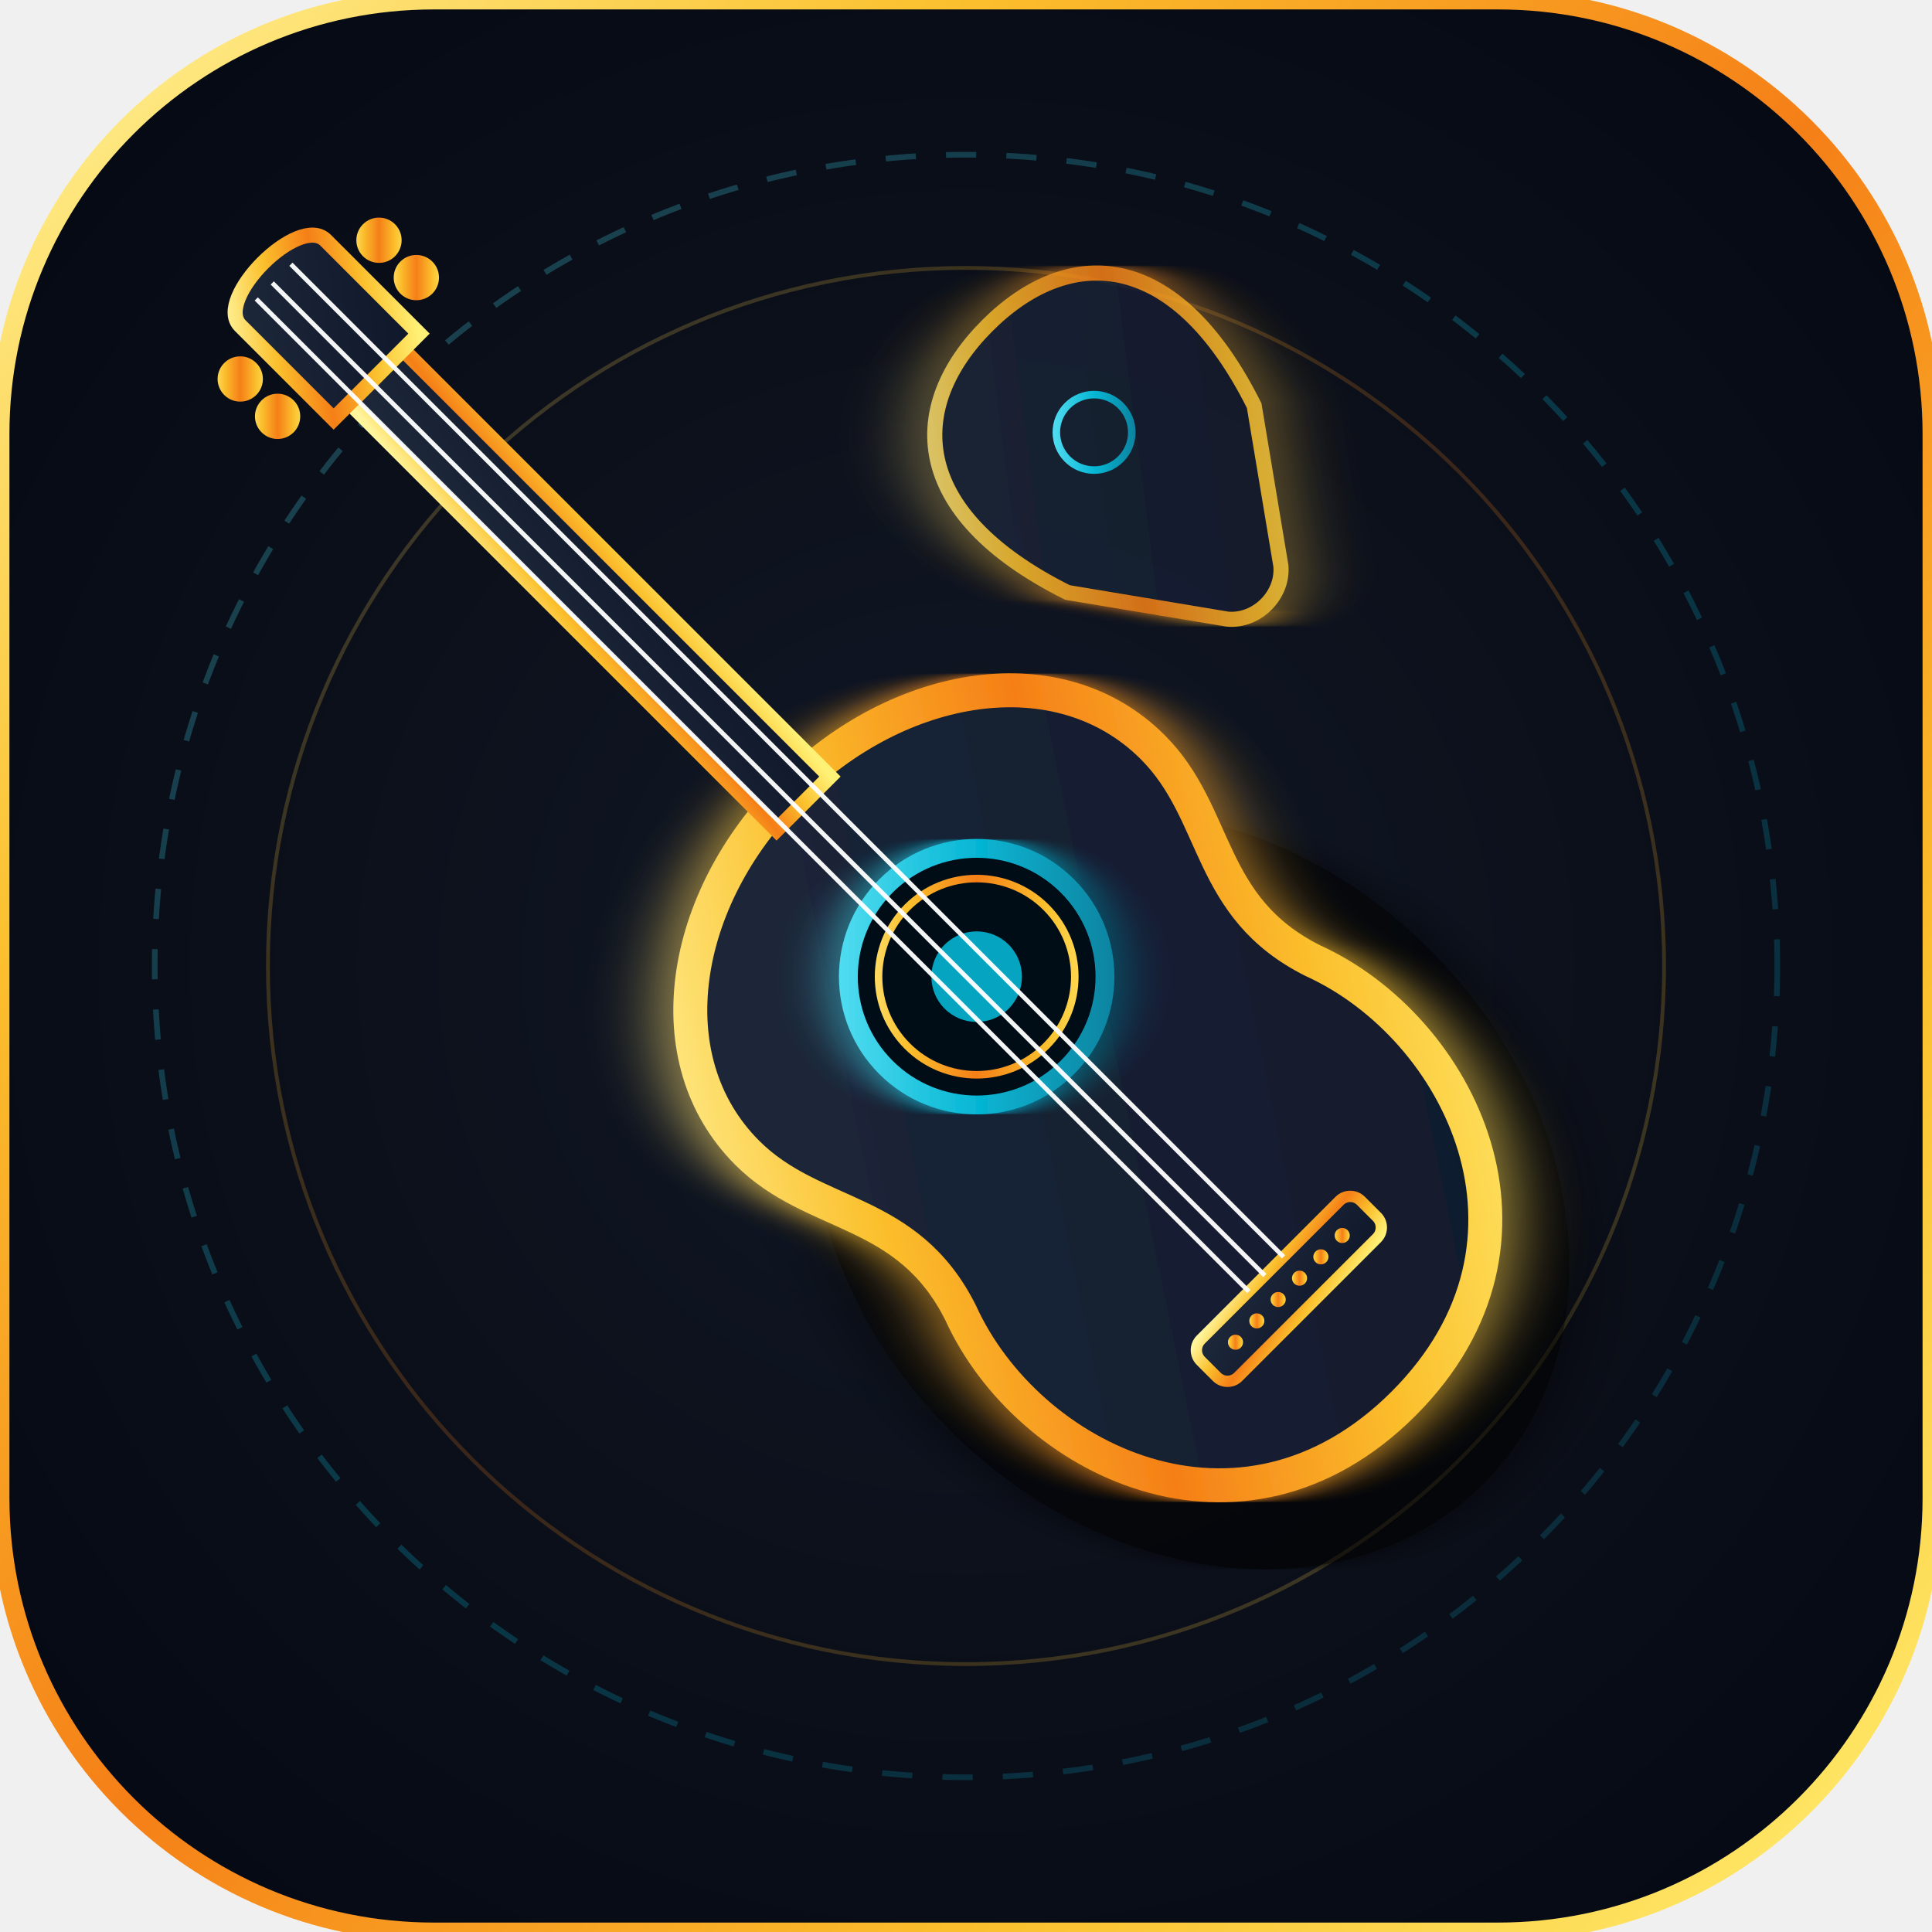
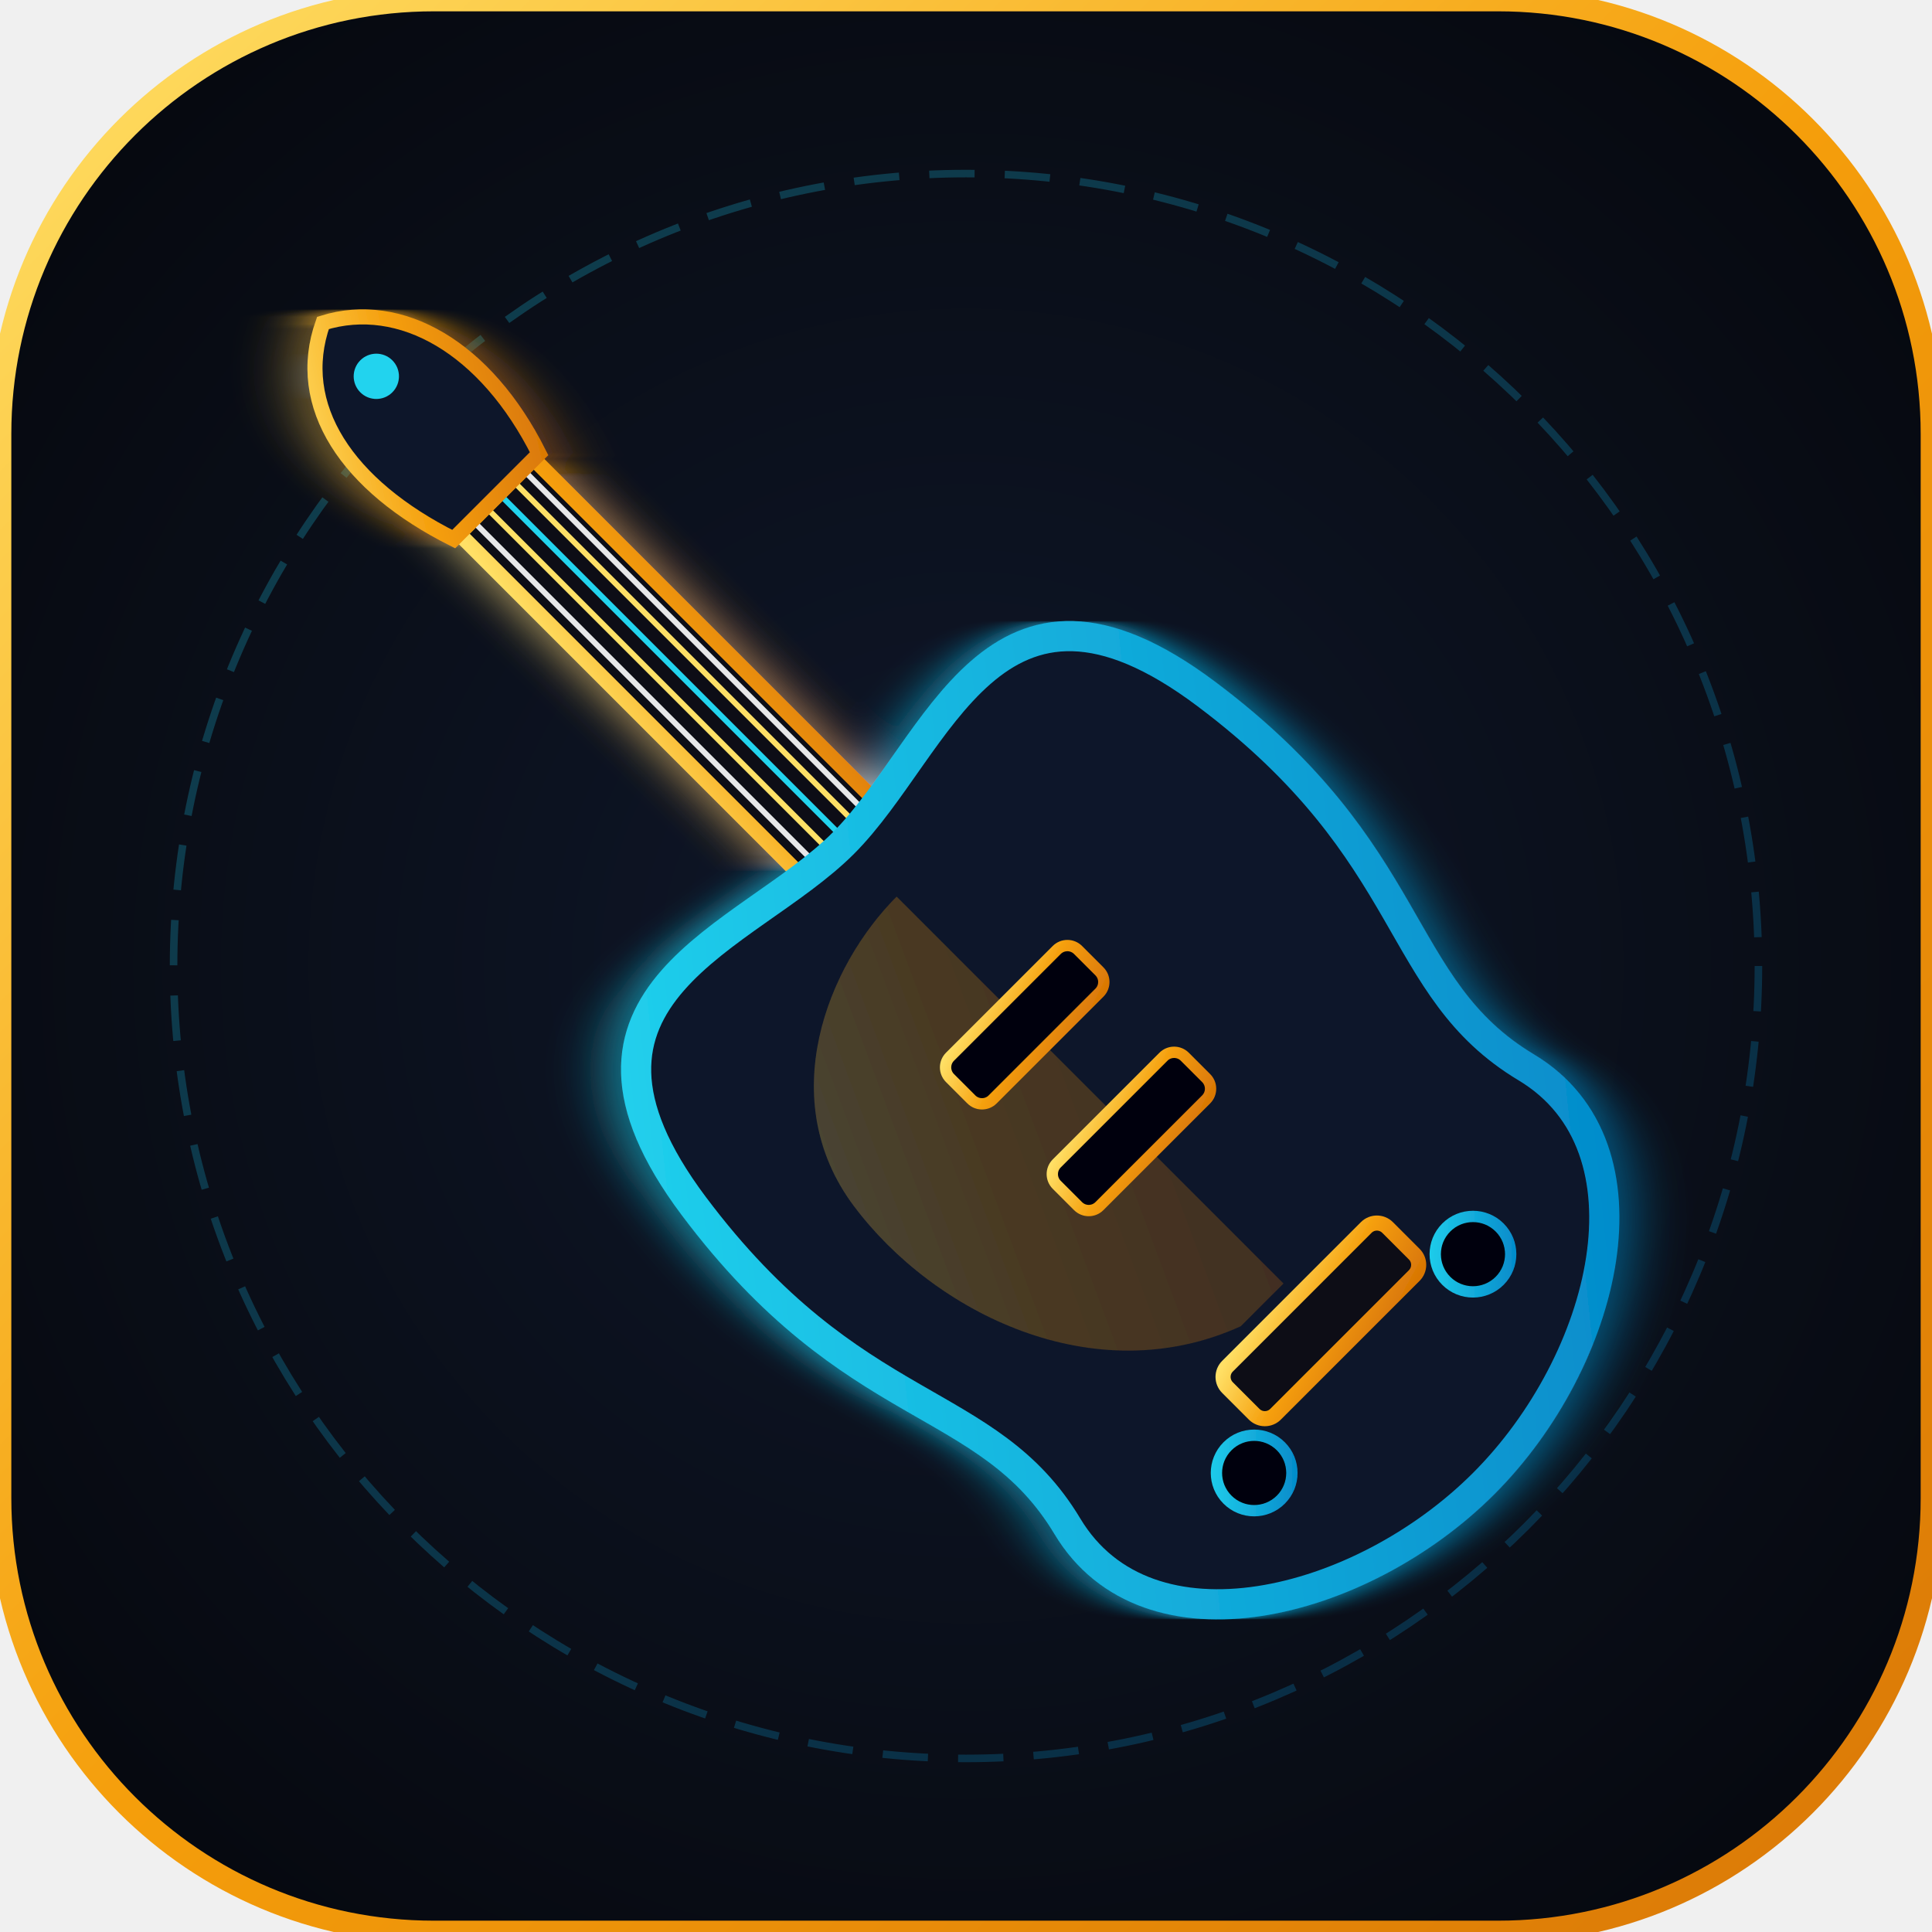
<svg xmlns="http://www.w3.org/2000/svg" viewBox="0 0 512 512">
  <defs>
-     <radialGradient id="bgObsidian" cx="50%" cy="50%" r="75%">
-       <stop offset="0%" stop-color="#111827" />
-       <stop offset="50%" stop-color="#0b0f19" />
-       <stop offset="100%" stop-color="#030712" />
+     <radialGradient id="bgCyber" cx="50%" cy="50%" r="75%">
+       <stop offset="0%" stop-color="#0f172a" />
+       <stop offset="60%" stop-color="#090d16" />
+       <stop offset="100%" stop-color="#03050a" />
    </radialGradient>
-     <linearGradient id="goldMetallic" x1="0%" y1="0%" x2="100%" y2="100%">
-       <stop offset="0%" stop-color="#fff59d" />
-       <stop offset="25%" stop-color="#fbc02d" />
-       <stop offset="50%" stop-color="#f57f17" />
-       <stop offset="75%" stop-color="#fbc02d" />
-       <stop offset="100%" stop-color="#fff176" />
+     <linearGradient id="goldGradient" x1="0%" y1="0%" x2="100%" y2="100%">
+       <stop offset="0%" stop-color="#ffe066" />
+       <stop offset="50%" stop-color="#f59e0b" />
+       <stop offset="100%" stop-color="#d97706" />
    </linearGradient>
-     <linearGradient id="cyanNeon" x1="0%" y1="0%" x2="100%" y2="100%">
-       <stop offset="0%" stop-color="#67e8f9" />
-       <stop offset="50%" stop-color="#06b6d4" />
-       <stop offset="100%" stop-color="#0e7490" />
+     <linearGradient id="cyanGradient" x1="0%" y1="0%" x2="100%" y2="100%">
+       <stop offset="0%" stop-color="#22d3ee" />
+       <stop offset="100%" stop-color="#0284c7" />
    </linearGradient>
-     <linearGradient id="bodyShader" x1="0%" y1="0%" x2="100%" y2="100%">
-       <stop offset="0%" stop-color="#1e293b" />
-       <stop offset="100%" stop-color="#0f172a" />
-     </linearGradient>
-     <filter id="goldGlow" x="-30%" y="-30%" width="160%" height="160%">
-       <feGaussianBlur stdDeviation="7" result="blur" />
-       <feMerge>
-         <feMergeNode in="blur" />
-         <feMergeNode in="SourceGraphic" />
-       </feMerge>
-     </filter>
-     <filter id="cyanGlow" x="-30%" y="-30%" width="160%" height="160%">
-       <feGaussianBlur stdDeviation="5" result="blur" />
+     <filter id="neonGlow" x="-20%" y="-20%" width="140%" height="140%">
+       <feGaussianBlur stdDeviation="6" result="blur" />
      <feMerge>
        <feMergeNode in="blur" />
        <feMergeNode in="SourceGraphic" />
      </feMerge>
    </filter>
  </defs>
-   <rect width="512" height="512" rx="115" fill="url(#bgObsidian)" stroke="url(#goldMetallic)" stroke-width="5" />
-   <circle cx="256" cy="256" r="215" fill="none" stroke="url(#cyanNeon)" stroke-width="1.5" opacity="0.25" stroke-dasharray="8 8" />
-   <circle cx="256" cy="256" r="185" fill="none" stroke="url(#goldMetallic)" stroke-width="1" opacity="0.2" />
-   <g transform="rotate(-45, 256, 256)">
-     <ellipse cx="256" cy="340" rx="90" ry="110" fill="#000000" opacity="0.6" filter="url(#goldGlow)" />
-     <path d="       M 256, 190       C 215, 190 180, 215 180, 250       C 180, 275 200, 290 190, 320       C 175, 360 195 420 256 420       C 317, 420 337, 360 322, 320       C 312, 290 332, 275 332, 250       C 332, 215 297, 190 256, 190 Z" fill="url(#bodyShader)" stroke="url(#goldMetallic)" stroke-width="9" filter="url(#goldGlow)" />
-     <rect x="246" y="35" width="20" height="160" fill="url(#bodyShader)" stroke="url(#goldMetallic)" stroke-width="4" />
-     <line x1="246" y1="65" x2="266" y2="65" stroke="url(#goldMetallic)" stroke-width="2.5" />
-     <line x1="246" y1="90" x2="266" y2="90" stroke="url(#goldMetallic)" stroke-width="2.5" />
-     <line x1="246" y1="115" x2="266" y2="115" stroke="url(#goldMetallic)" stroke-width="2.5" />
-     <line x1="246" y1="140" x2="266" y2="140" stroke="url(#goldMetallic)" stroke-width="2.5" />
-     <line x1="246" y1="165" x2="266" y2="165" stroke="url(#goldMetallic)" stroke-width="2.5" />
-     <path d="M 240, 35 L 240, 0 C 240, -10 272, -10 272, 0 L 272, 35 Z" fill="url(#bodyShader)" stroke="url(#goldMetallic)" stroke-width="4" />
-     <circle cx="230" cy="10" r="6" fill="url(#goldMetallic)" />
-     <circle cx="230" cy="24" r="6" fill="url(#goldMetallic)" />
-     <circle cx="282" cy="10" r="6" fill="url(#goldMetallic)" />
-     <circle cx="282" cy="24" r="6" fill="url(#goldMetallic)" />
-     <circle cx="256" cy="260" r="34" fill="#030712" stroke="url(#cyanNeon)" stroke-width="5" filter="url(#cyanGlow)" />
-     <circle cx="256" cy="260" r="26" fill="none" stroke="url(#goldMetallic)" stroke-width="2" />
-     <circle cx="256" cy="260" r="12" fill="#06b6d4" opacity="0.9" />
-     <rect x="226" y="370" width="60" height="14" rx="4" fill="url(#bodyShader)" stroke="url(#goldMetallic)" stroke-width="3" />
-     <circle cx="236" cy="377" r="2" fill="url(#goldMetallic)" />
-     <circle cx="244" cy="377" r="2" fill="url(#goldMetallic)" />
-     <circle cx="252" cy="377" r="2" fill="url(#goldMetallic)" />
-     <circle cx="260" cy="377" r="2" fill="url(#goldMetallic)" />
-     <circle cx="268" cy="377" r="2" fill="url(#goldMetallic)" />
-     <circle cx="276" cy="377" r="2" fill="url(#goldMetallic)" />
-     <line x1="248" y1="-2" x2="248" y2="370" stroke="#ffffff" stroke-width="1.2" opacity="0.95" />
-     <line x1="251" y1="-2" x2="251" y2="370" stroke="url(#goldMetallic)" stroke-width="1.2" />
-     <line x1="254" y1="-2" x2="254" y2="370" stroke="#ffffff" stroke-width="1.2" opacity="0.95" />
-     <line x1="258" y1="-2" x2="258" y2="370" stroke="url(#cyanNeon)" stroke-width="1.2" />
-     <line x1="261" y1="-2" x2="261" y2="370" stroke="#ffffff" stroke-width="1.2" opacity="0.95" />
-     <line x1="264" y1="-2" x2="264" y2="370" stroke="url(#goldMetallic)" stroke-width="1.2" />
-     <path d="M 380, 140 C 410, 140 430, 160 415, 205 L 390, 240 C 385, 246 375, 246 370, 240 L 345, 205 C 330, 160 350, 140 380, 140 Z" fill="url(#bodyShader)" stroke="url(#goldMetallic)" stroke-width="4" opacity="0.85" filter="url(#goldGlow)" />
-     <circle cx="380" cy="180" r="10" fill="none" stroke="url(#cyanNeon)" stroke-width="2" />
+   <rect width="512" height="512" rx="115" fill="url(#bgCyber)" stroke="url(#goldGradient)" stroke-width="6" />
+   <circle cx="256" cy="256" r="210" fill="none" stroke="url(#cyanGradient)" stroke-width="2" opacity="0.25" stroke-dasharray="12 8" />
+   <g transform="rotate(-45, 256, 256)" filter="url(#neonGlow)">
+     <path d="M 242 80 L 270 80 L 270 280 L 242 280 Z" fill="#090d16" stroke="url(#goldGradient)" stroke-width="4" />
+     <line x1="247" y1="50" x2="247" y2="420" stroke="#ffffff" stroke-width="1.5" opacity="0.9" />
+     <line x1="252" y1="50" x2="252" y2="420" stroke="#ffe066" stroke-width="1.5" />
+     <line x1="257" y1="50" x2="257" y2="420" stroke="#22d3ee" stroke-width="1.5" />
+     <line x1="262" y1="50" x2="262" y2="420" stroke="#ffe066" stroke-width="1.5" />
+     <line x1="266" y1="50" x2="266" y2="420" stroke="#ffffff" stroke-width="1.5" opacity="0.9" />
+     <path d="       M 256 210       C 220 210 170 180 160 250       C 150 320 180 340 170 380       C 160 420 210 450 256 450       C 302 450 352 420 342 380       C 332 340 362 320 352 250       C 342 180 292 210 256 210 Z" fill="#0f172a" stroke="url(#cyanGradient)" stroke-width="8" />
+     <path d="       M 256 230       C 230 230 195 245 190 280       C 185 315 200 360 240 375       L 256 375 Z" fill="url(#goldGradient)" opacity="0.25" />
+     <rect x="232" y="270" width="48" height="16" rx="4" fill="#03050a" stroke="url(#goldGradient)" stroke-width="3" />
+     <rect x="232" y="310" width="48" height="16" rx="4" fill="#03050a" stroke="url(#goldGradient)" stroke-width="3" />
+     <rect x="226" y="380" width="60" height="18" rx="4" fill="#090d16" stroke="url(#goldGradient)" stroke-width="4" />
+     <circle cx="215" cy="405" r="10" fill="#03050a" stroke="url(#cyanGradient)" stroke-width="3" />
+     <circle cx="297" cy="405" r="10" fill="#03050a" stroke="url(#cyanGradient)" stroke-width="3" />
+     <path d="M 240 80 C 230 50 235 25 256 15 C 275 25 282 50 272 80 Z" fill="#0f172a" stroke="url(#goldGradient)" stroke-width="4" />
+     <circle cx="256" cy="35" r="6" fill="#22d3ee" />
  </g>
</svg>
